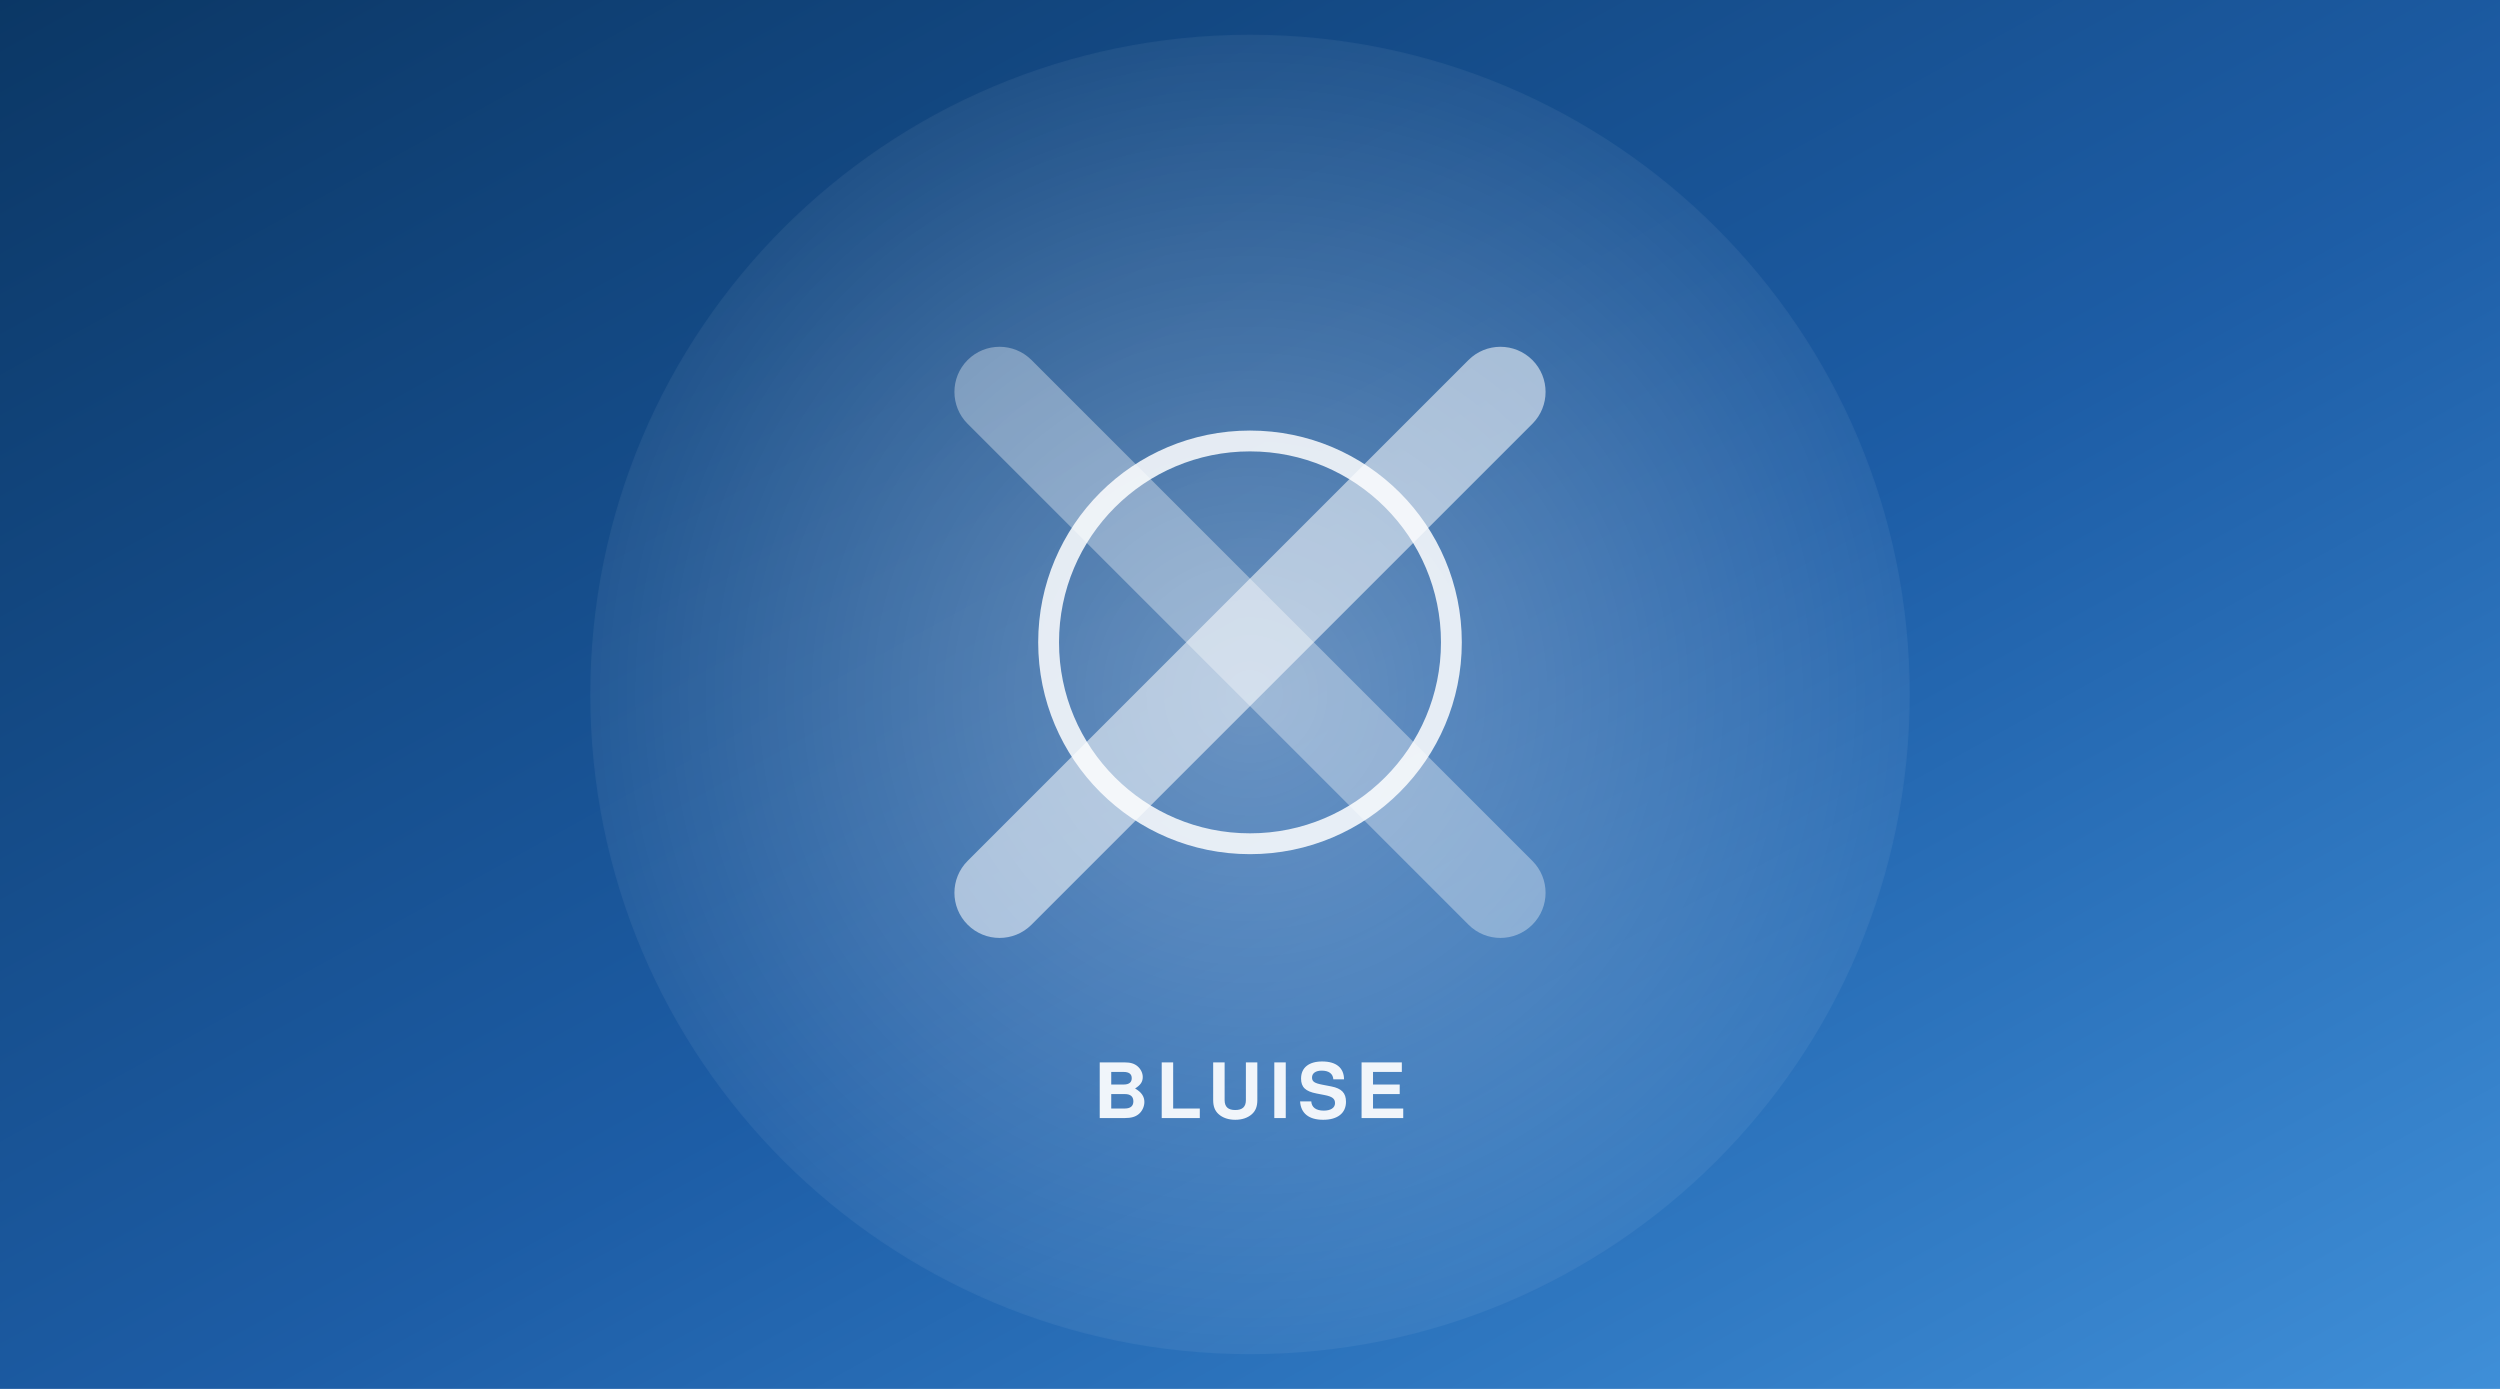
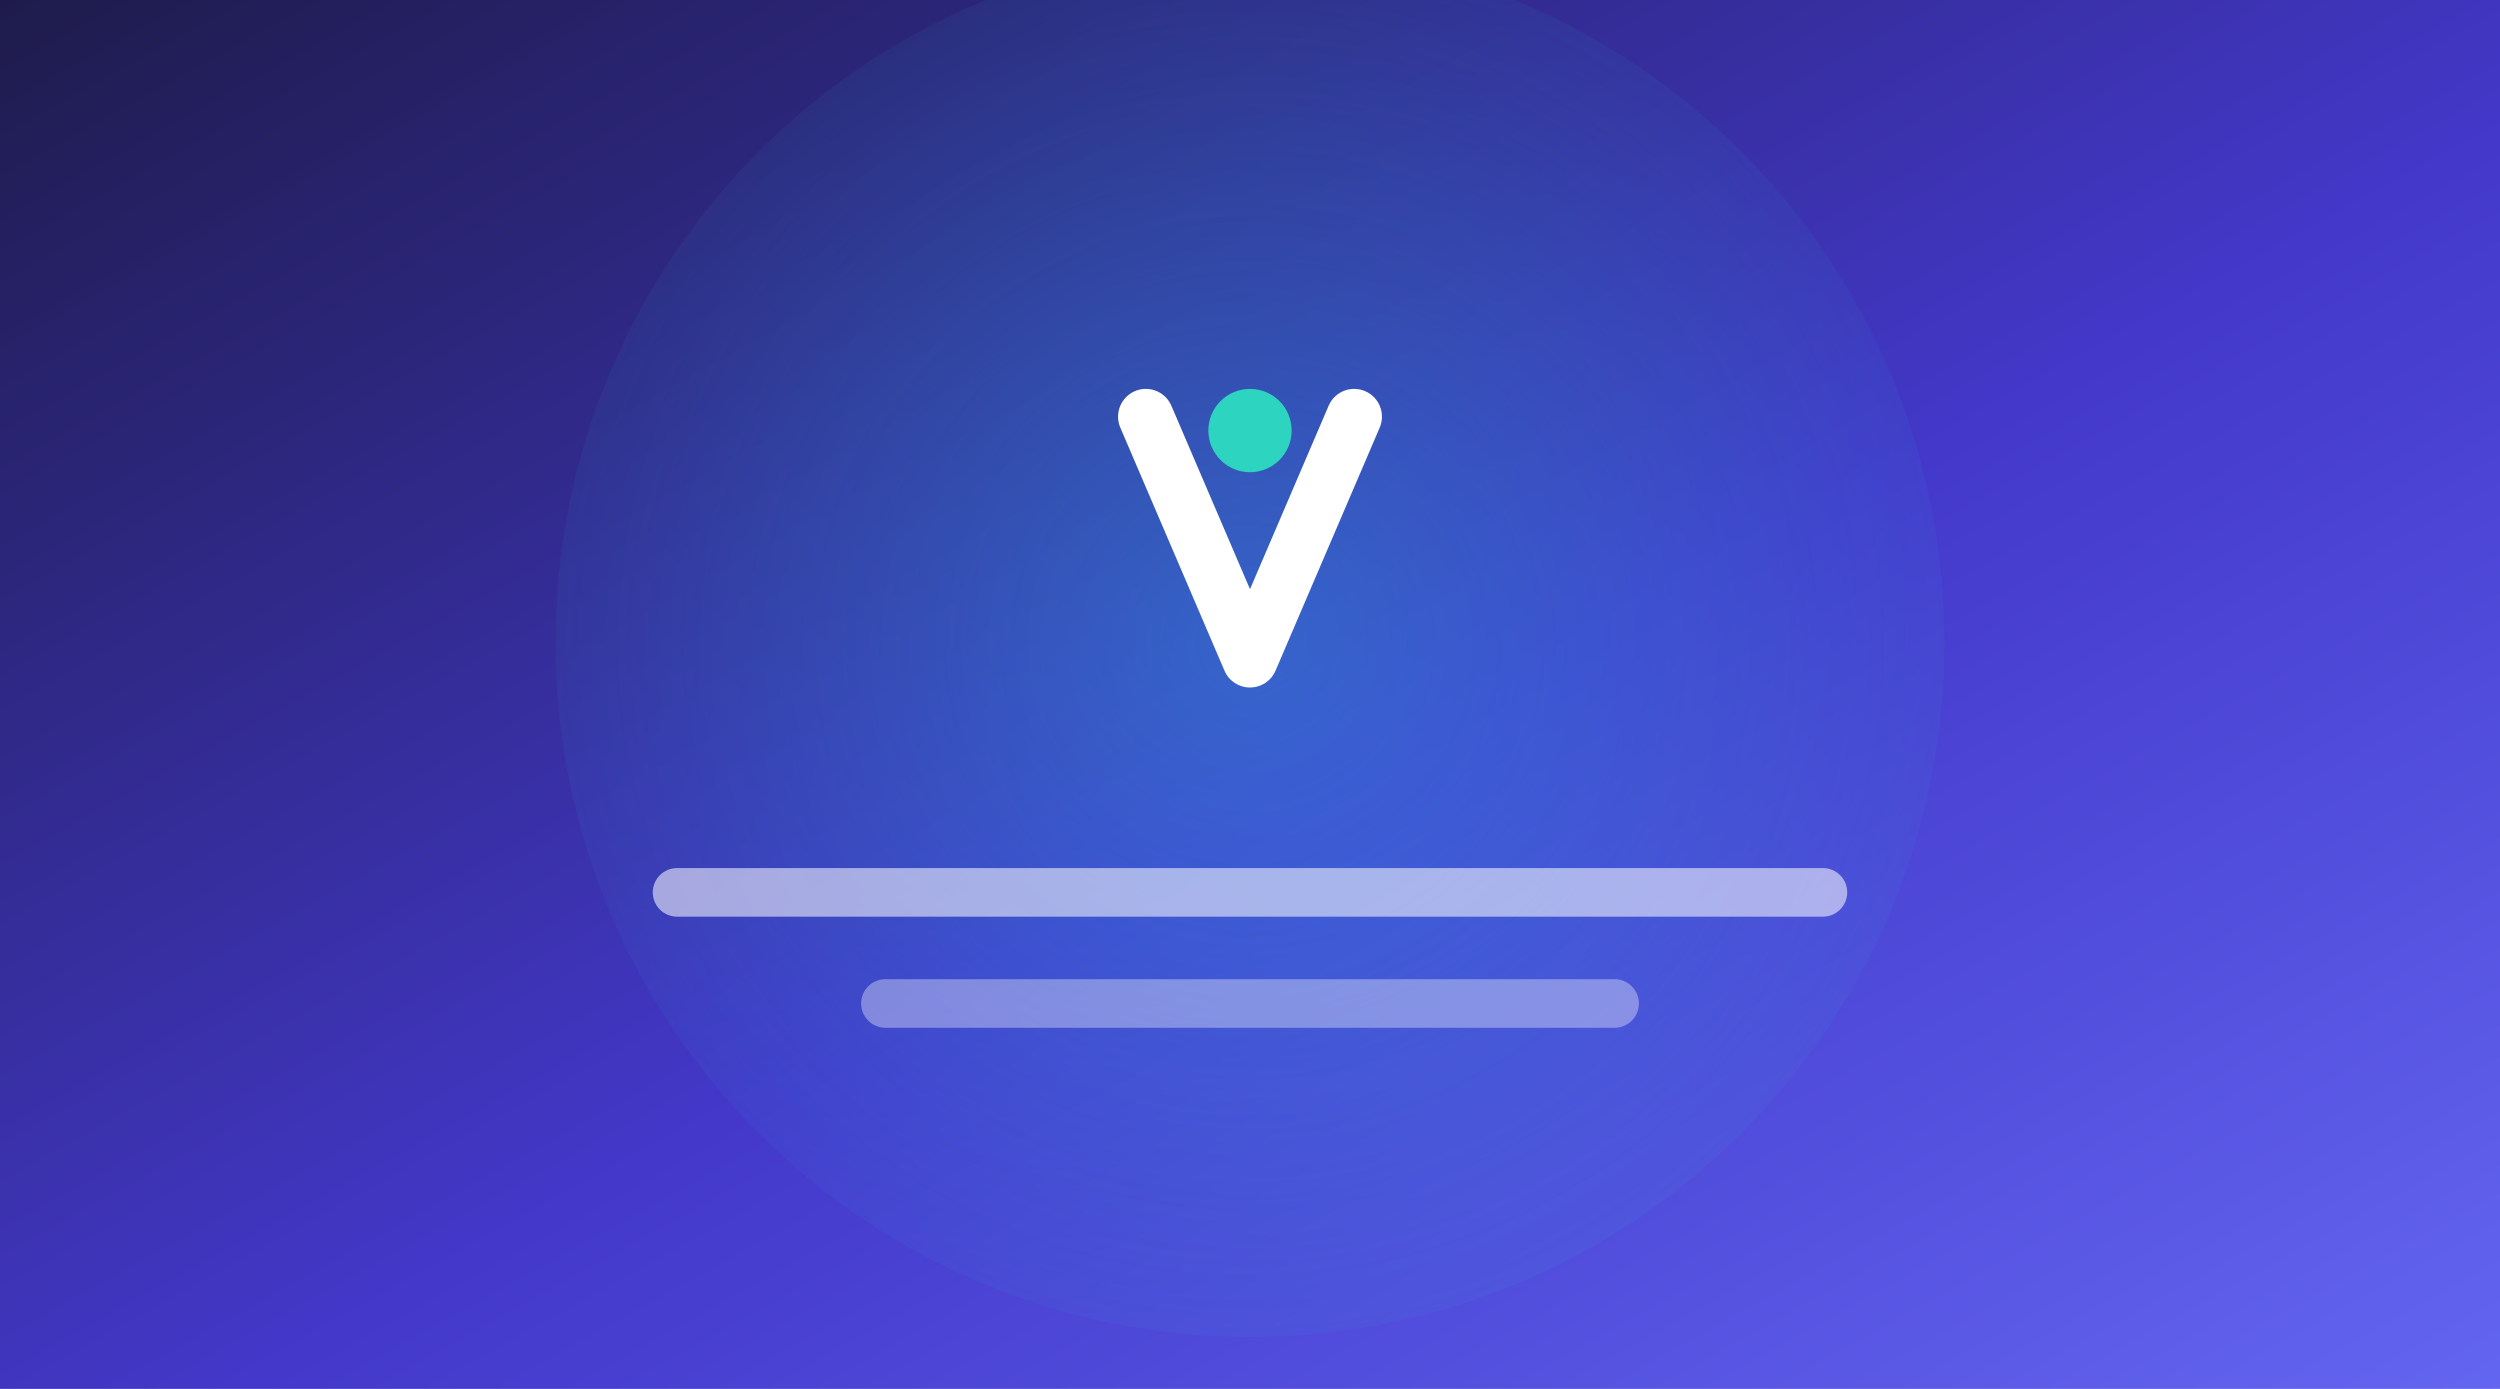
<svg xmlns="http://www.w3.org/2000/svg" width="720" height="400" viewBox="0 0 720 400">
  <defs>
    <linearGradient id="bg" x1="0" y1="0" x2="1" y2="1">
-       <stop offset="0%" stop-color="#0b3765" />
-       <stop offset="55%" stop-color="#1d5da6" />
-       <stop offset="100%" stop-color="#3f8fd8" />
+       <stop offset="0%" stop-color="#1e1b4b" />
+       <stop offset="55%" stop-color="#4338ca" />
+       <stop offset="100%" stop-color="#6366f1" />
    </linearGradient>
    <radialGradient id="glow" cx="0.5" cy="0.5" r="0.6">
-       <stop offset="0%" stop-color="#ffffff" stop-opacity="0.35" />
-       <stop offset="100%" stop-color="#ffffff" stop-opacity="0" />
+       <stop offset="0%" stop-color="#22d3ee" stop-opacity="0.30" />
+       <stop offset="100%" stop-color="#22d3ee" stop-opacity="0" />
    </radialGradient>
  </defs>
  <rect width="720" height="400" fill="url(#bg)" />
-   <circle cx="360" cy="200" r="190" fill="url(#glow)" />
-   <g fill="#ffffff" fill-opacity="0.9">
-     <circle cx="360" cy="185" r="58" fill="none" stroke="#ffffff" stroke-opacity="0.85" stroke-width="6" />
-     <rect x="347" y="70" width="26" height="230" rx="13" fill="#ffffff" fill-opacity="0.55" transform="rotate(45 360 185)" />
-     <rect x="347" y="70" width="26" height="230" rx="13" fill="#ffffff" fill-opacity="0.35" transform="rotate(-45 360 185)" />
-   </g>
-   <text x="360" y="322" text-anchor="middle" font-family="Helvetica, Arial, sans-serif" font-size="22" font-weight="600" letter-spacing="2" fill="#ffffff" fill-opacity="0.92">BLUISE</text>
+   <circle cx="360" cy="185" r="200" fill="url(#glow)" />
+   <path d="M330 120 L360 190 L390 120" fill="none" stroke="#ffffff" stroke-width="16" stroke-linecap="round" stroke-linejoin="round" />
+   <circle cx="360" cy="124" r="12" fill="#2dd4bf" />
+   <rect x="188" y="250" width="344" height="14" rx="7" fill="#ffffff" opacity="0.55" />
+   <rect x="248" y="282" width="224" height="14" rx="7" fill="#ffffff" opacity="0.35" />
</svg>
